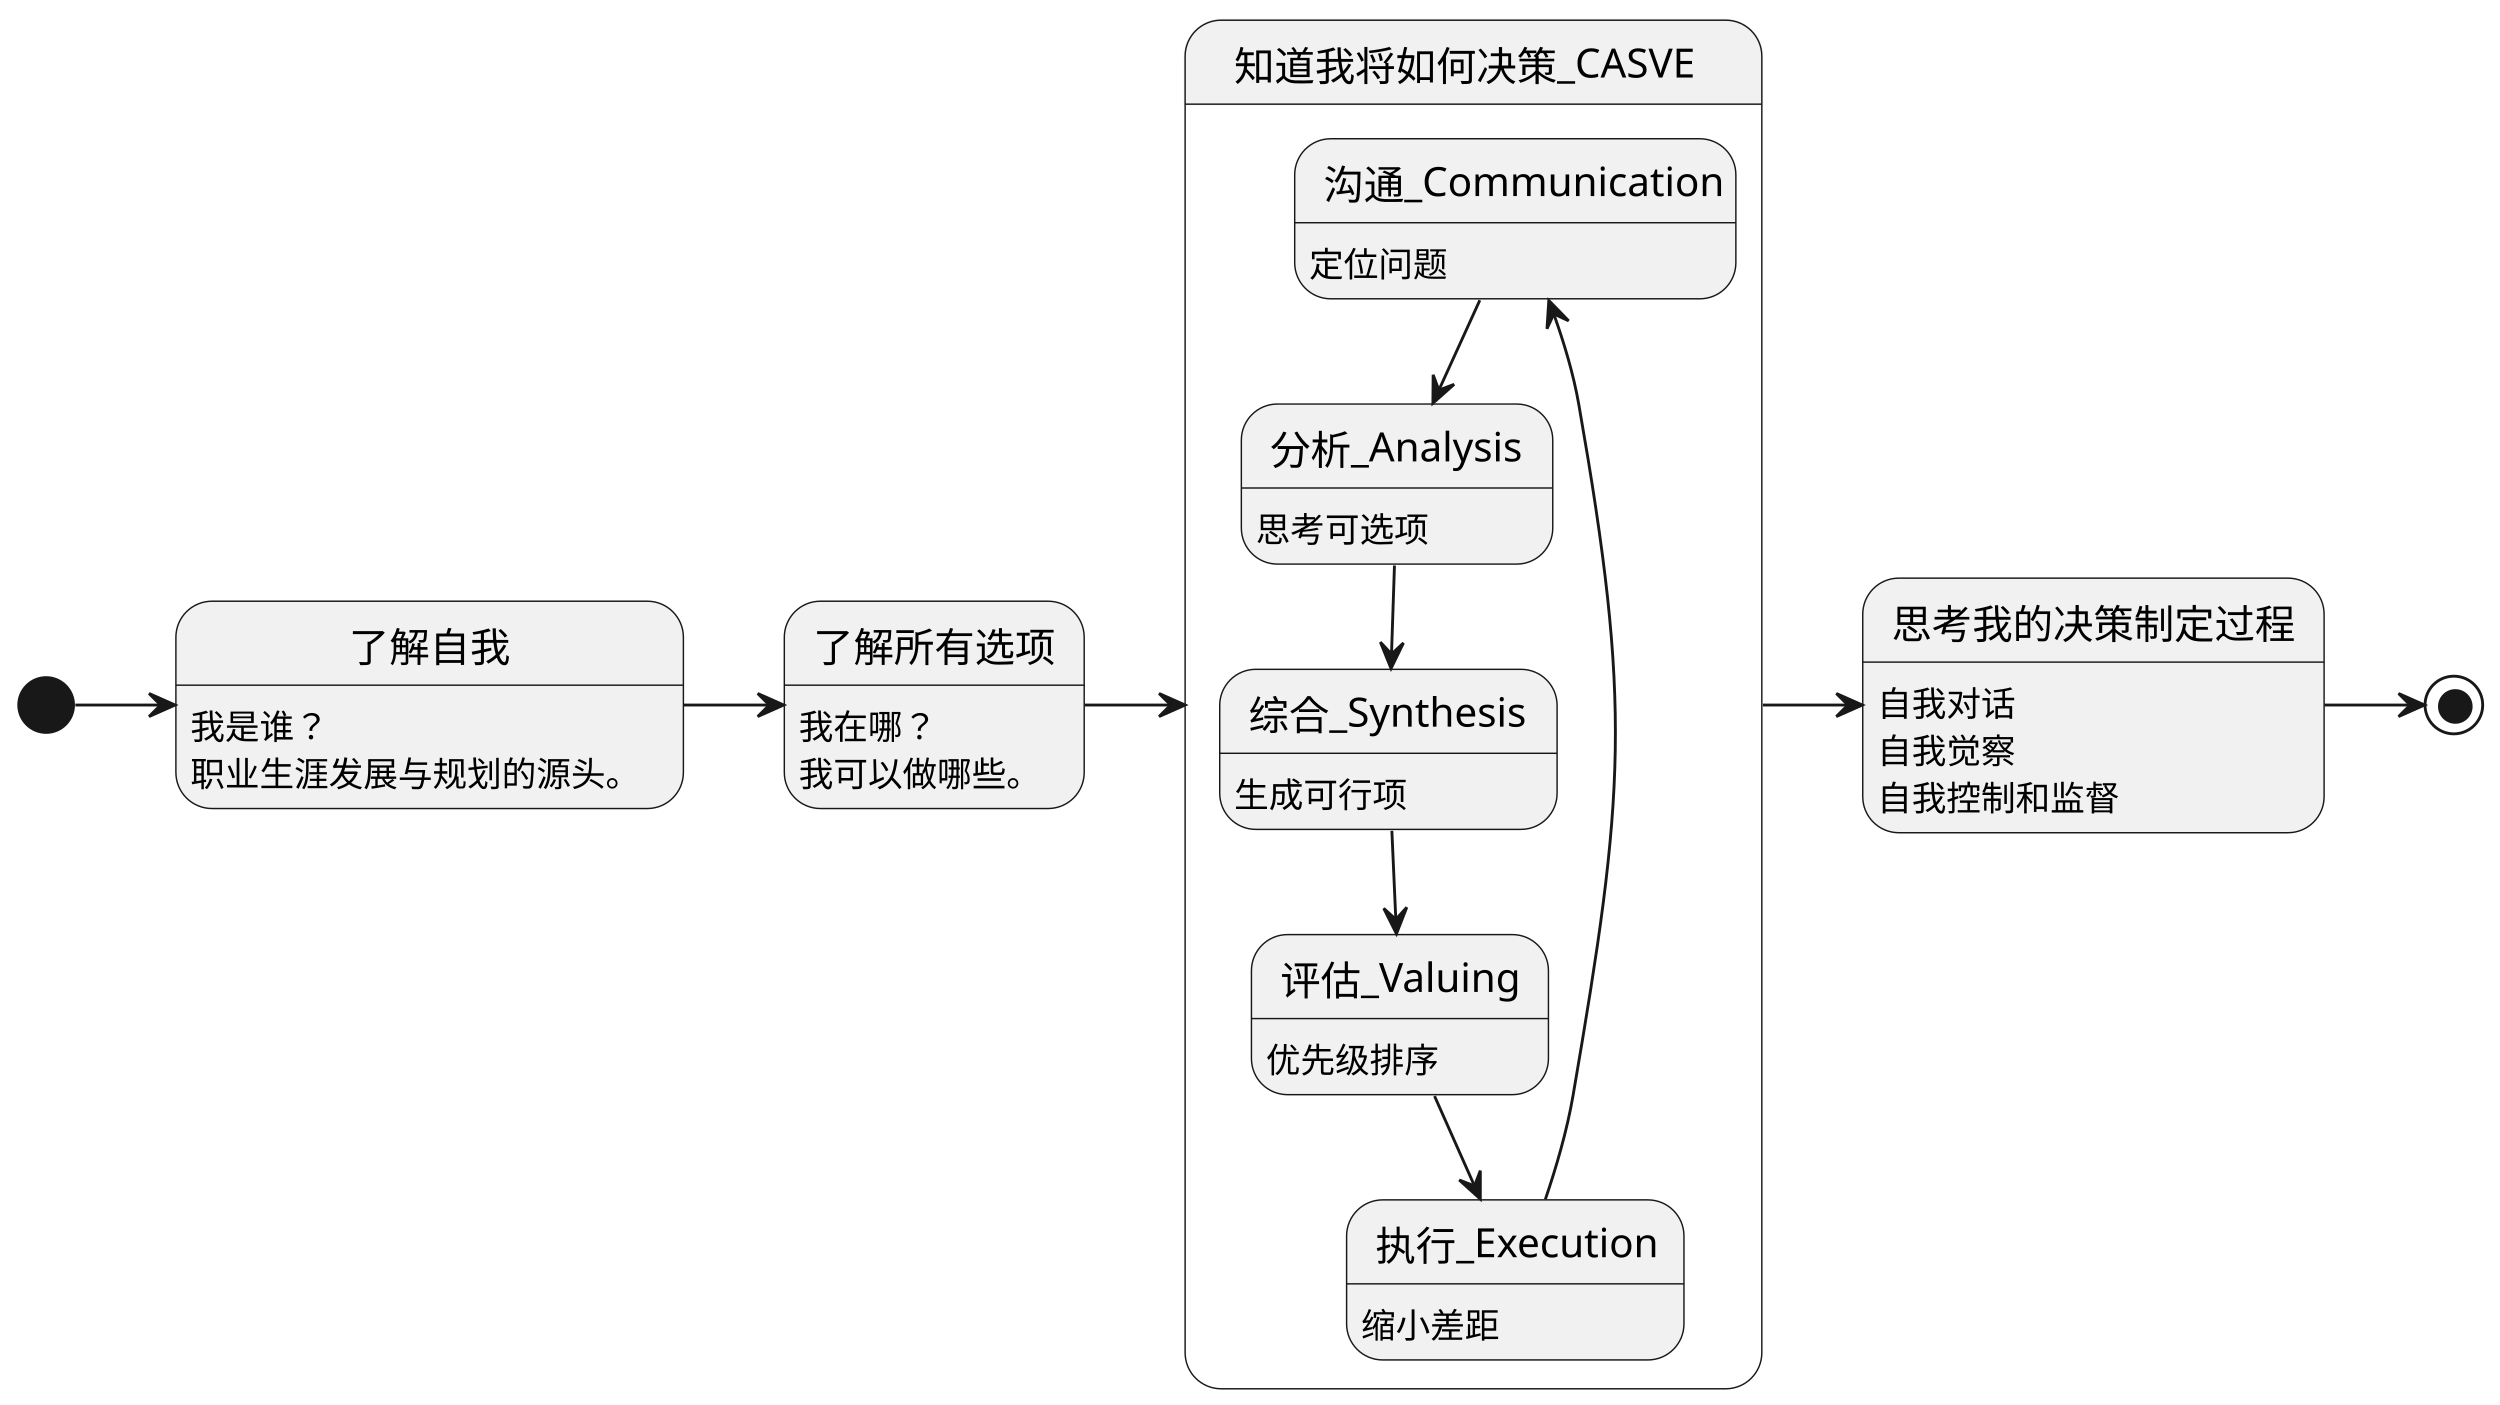
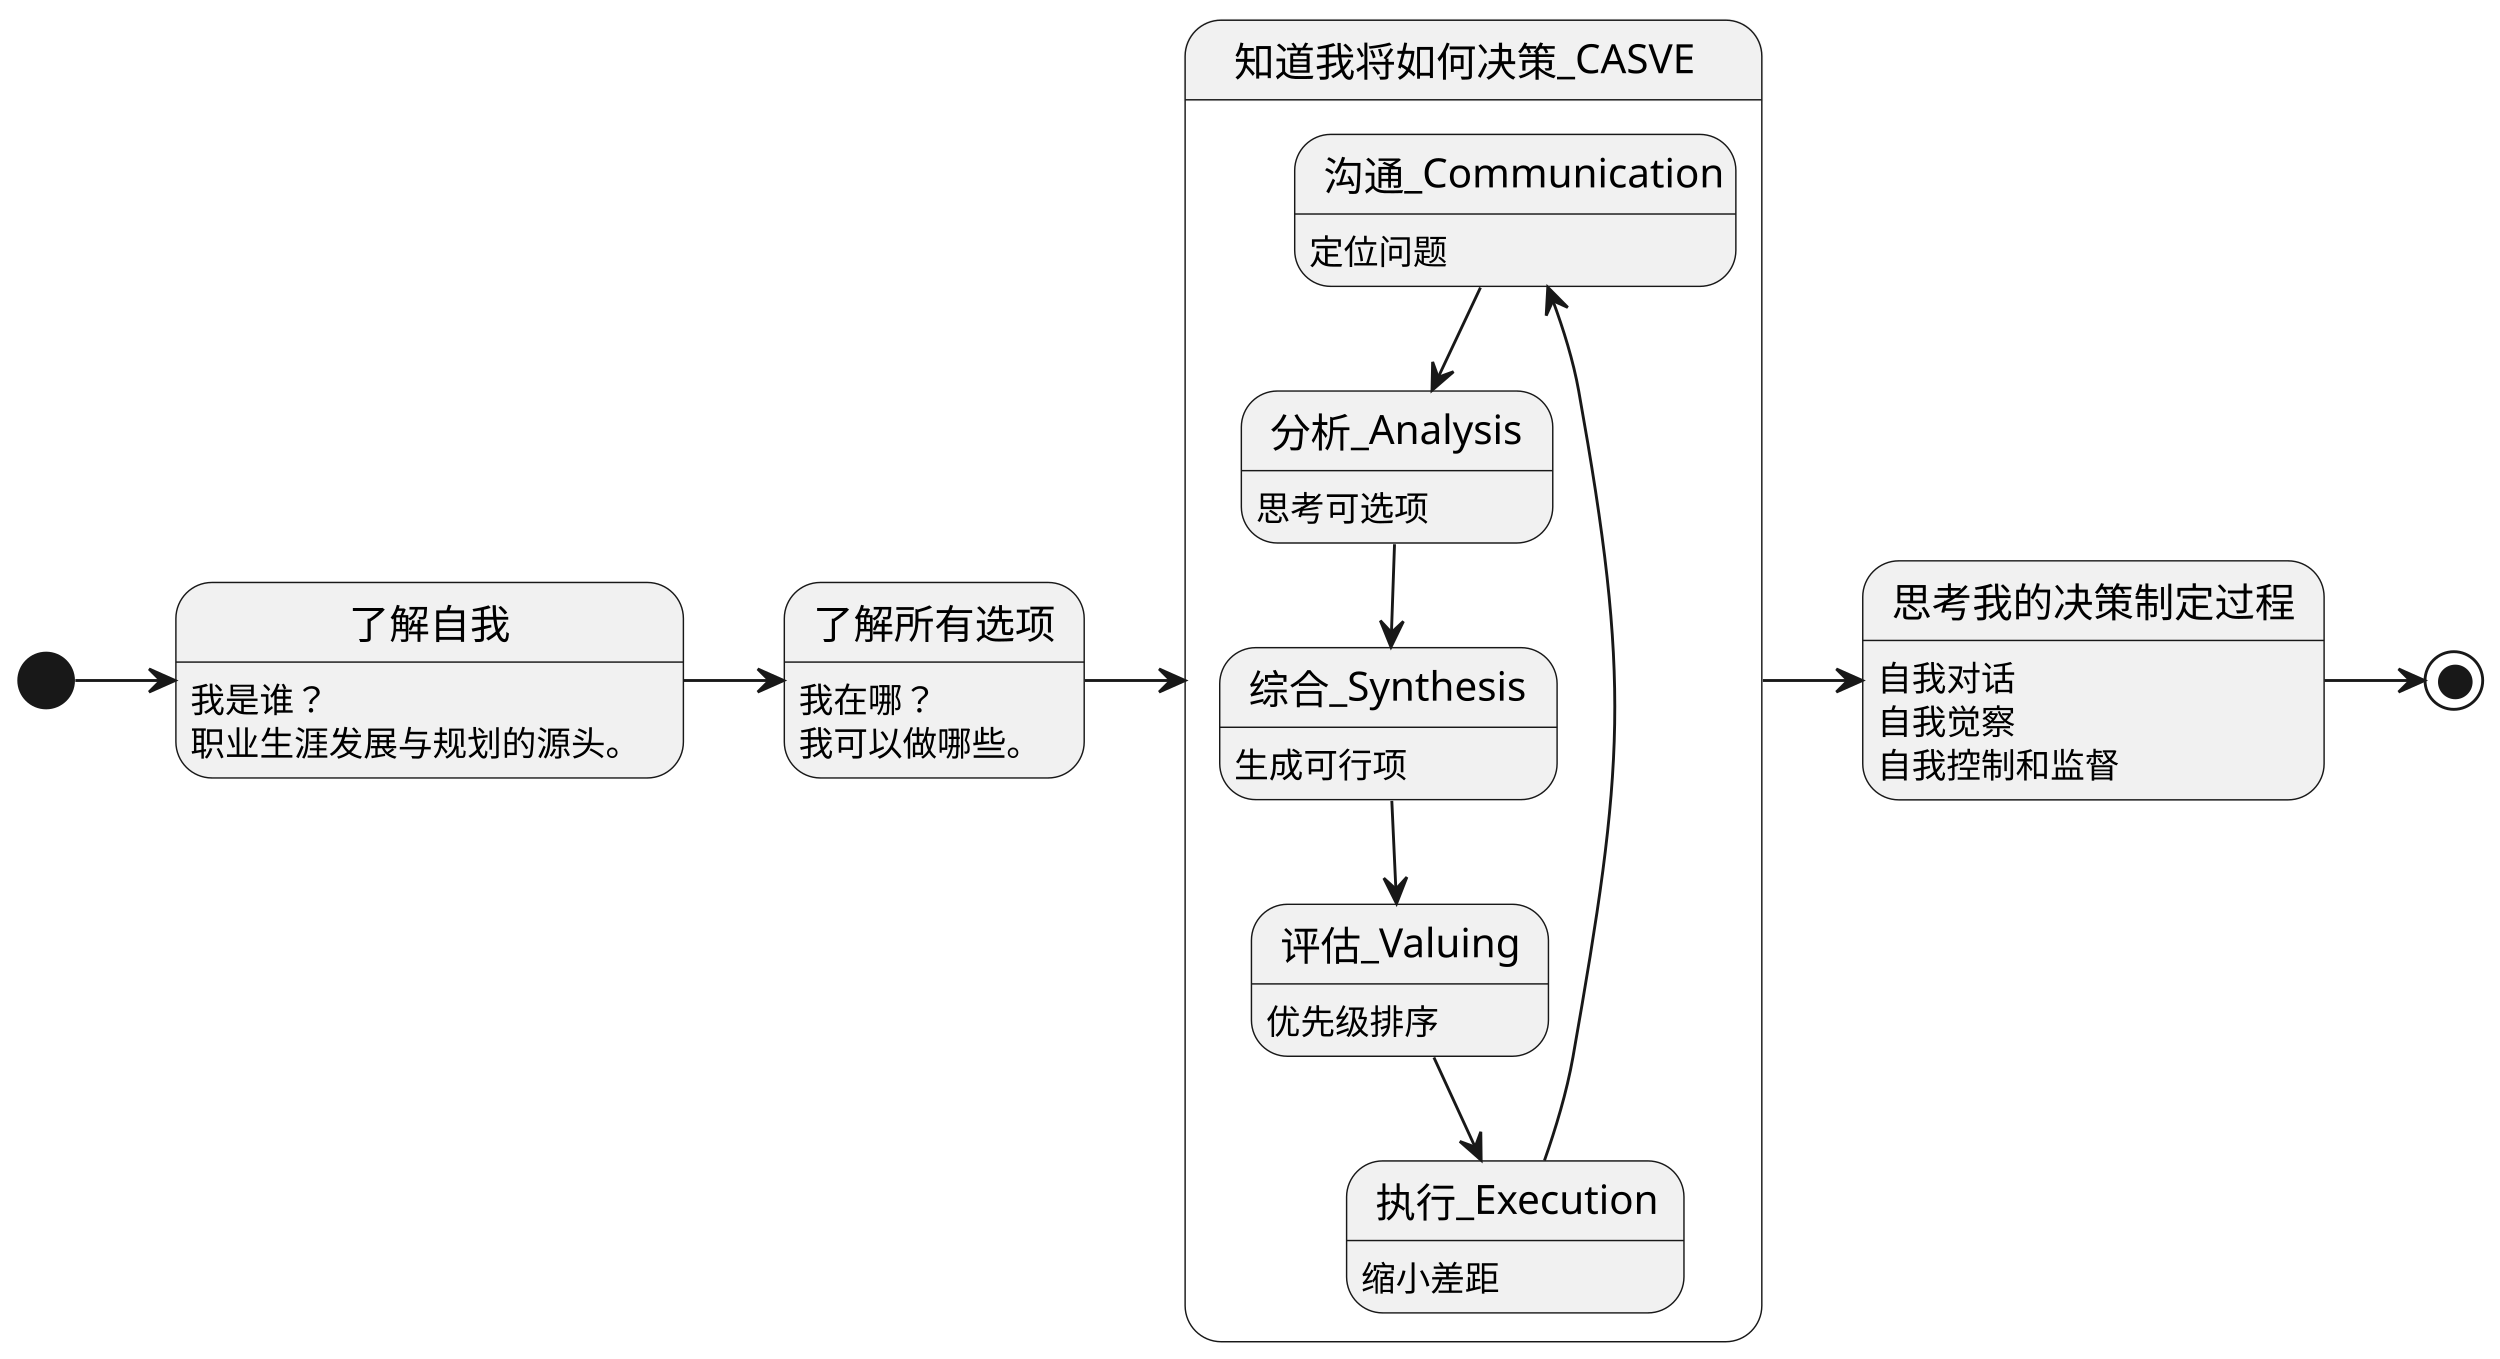
- <svg xmlns="http://www.w3.org/2000/svg" contentStyleType="text/css" height="487px" preserveAspectRatio="none" style="width:867px;height:487px;background:#FFFFFF;" version="1.1" viewBox="0 0 867 487" width="867px" zoomAndPan="magnify">
+ <svg xmlns="http://www.w3.org/2000/svg" contentStyleType="text/css" height="471px" preserveAspectRatio="none" style="width:867px;height:471px;background:#FFFFFF;" version="1.1" viewBox="0 0 867 471" width="867px" zoomAndPan="magnify">
  <defs />
  <g>
-     <ellipse cx="16" cy="244.5" fill="#181818" rx="10" ry="10" style="stroke:none;stroke-width:1.0;" />
+     <ellipse cx="16" cy="236" fill="#181818" rx="10" ry="10" style="stroke:none;stroke-width:1.0;" />
    <g id="了解自我">
-       <rect fill="#F1F1F1" height="71.897" rx="12.5" ry="12.5" style="stroke:#181818;stroke-width:0.5;" width="176" x="61" y="208.5" />
-       <line style="stroke:#181818;stroke-width:0.5;" x1="61" x2="237" y1="237.62" y2="237.62" />
-       <text fill="#000000" font-family="sans-serif" font-size="14" lengthAdjust="spacing" textLength="56" x="121" y="229.544">了解自我</text>
-       <text fill="#000000" font-family="sans-serif" font-size="12" lengthAdjust="spacing" textLength="48" x="66" y="256.372">我是谁？</text>
-       <text fill="#000000" font-family="sans-serif" font-size="12" lengthAdjust="spacing" textLength="156" x="66" y="272.761">职业生涯发展与规划的源头。</text>
+       <rect fill="#F1F1F1" height="67.797" rx="12.5" ry="12.5" style="stroke:#181818;stroke-width:0.5;" width="176" x="61" y="202" />
+       <line style="stroke:#181818;stroke-width:0.5;" x1="61" x2="237" y1="229.609" y2="229.609" />
+       <text fill="#000000" font-family="sans-serif" font-size="14" lengthAdjust="spacing" textLength="56" x="121" y="221.533">了解自我</text>
+       <text fill="#000000" font-family="sans-serif" font-size="12" lengthAdjust="spacing" textLength="48" x="66" y="247.066">我是谁？</text>
+       <text fill="#000000" font-family="sans-serif" font-size="12" lengthAdjust="spacing" textLength="156" x="66" y="262.16">职业生涯发展与规划的源头。</text>
    </g>
    <g id="了解所有选项">
-       <rect fill="#F1F1F1" height="71.897" rx="12.5" ry="12.5" style="stroke:#181818;stroke-width:0.5;" width="104" x="272" y="208.5" />
-       <line style="stroke:#181818;stroke-width:0.5;" x1="272" x2="376" y1="237.62" y2="237.62" />
-       <text fill="#000000" font-family="sans-serif" font-size="14" lengthAdjust="spacing" textLength="84" x="282" y="229.544">了解所有选项</text>
-       <text fill="#000000" font-family="sans-serif" font-size="12" lengthAdjust="spacing" textLength="48" x="277" y="256.372">我在哪？</text>
-       <text fill="#000000" font-family="sans-serif" font-size="12" lengthAdjust="spacing" textLength="84" x="277" y="272.761">我可以做哪些。</text>
+       <rect fill="#F1F1F1" height="67.797" rx="12.5" ry="12.5" style="stroke:#181818;stroke-width:0.5;" width="104" x="272" y="202" />
+       <line style="stroke:#181818;stroke-width:0.5;" x1="272" x2="376" y1="229.609" y2="229.609" />
+       <text fill="#000000" font-family="sans-serif" font-size="14" lengthAdjust="spacing" textLength="84" x="282" y="221.533">了解所有选项</text>
+       <text fill="#000000" font-family="sans-serif" font-size="12" lengthAdjust="spacing" textLength="48" x="277" y="247.066">我在哪？</text>
+       <text fill="#000000" font-family="sans-serif" font-size="12" lengthAdjust="spacing" textLength="84" x="277" y="262.16">我可以做哪些。</text>
    </g>
-     <path d="M423.5,7 L598.5,7 A12.5,12.5 0 0 1 611,19.5 L611,36.12 L411,36.12 L411,19.5 A12.5,12.5 0 0 1 423.5,7 " fill="#F1F1F1" style="stroke:#F1F1F1;stroke-width:1.0;" />
-     <rect fill="none" height="474.629" rx="12.5" ry="12.5" style="stroke:#181818;stroke-width:0.5;" width="200" x="411" y="7" />
-     <line style="stroke:#181818;stroke-width:0.5;" x1="411" x2="611" y1="36.12" y2="36.12" />
-     <text fill="#000000" font-family="sans-serif" font-size="14" lengthAdjust="spacing" textLength="166" x="428" y="28.044">知道我将如何决策_CASVE</text>
+     <path d="M423.5,7 L598.5,7 A12.5,12.5 0 0 1 611,19.5 L611,34.609 L411,34.609 L411,19.5 A12.5,12.5 0 0 1 423.5,7 " fill="#F1F1F1" style="stroke:#F1F1F1;stroke-width:1.0;" />
+     <rect fill="none" height="458.312" rx="12.5" ry="12.5" style="stroke:#181818;stroke-width:0.5;" width="200" x="411" y="7" />
+     <line style="stroke:#181818;stroke-width:0.5;" x1="411" x2="611" y1="34.609" y2="34.609" />
+     <text fill="#000000" font-family="sans-serif" font-size="14" lengthAdjust="spacing" textLength="166" x="428" y="26.533">知道我将如何决策_CASVE</text>
    <g id="知道我将如何决策_CASVE.沟通_Communication">
-       <rect fill="#F1F1F1" height="55.509" rx="12.5" ry="12.5" style="stroke:#181818;stroke-width:0.5;" width="153" x="449" y="48.12" />
-       <line style="stroke:#181818;stroke-width:0.5;" x1="449" x2="602" y1="77.24" y2="77.24" />
-       <text fill="#000000" font-family="sans-serif" font-size="14" lengthAdjust="spacing" textLength="133" x="459" y="69.164">沟通_Communication</text>
-       <text fill="#000000" font-family="sans-serif" font-size="12" lengthAdjust="spacing" textLength="48" x="454" y="95.992">定位问题</text>
+       <rect fill="#F1F1F1" height="52.703" rx="12.5" ry="12.5" style="stroke:#181818;stroke-width:0.5;" width="153" x="449" y="46.609" />
+       <line style="stroke:#181818;stroke-width:0.5;" x1="449" x2="602" y1="74.219" y2="74.219" />
+       <text fill="#000000" font-family="sans-serif" font-size="14" lengthAdjust="spacing" textLength="133" x="459" y="66.143">沟通_Communication</text>
+       <text fill="#000000" font-family="sans-serif" font-size="12" lengthAdjust="spacing" textLength="48" x="454" y="91.676">定位问题</text>
    </g>
    <g id="知道我将如何决策_CASVE.分析_Analysis">
-       <rect fill="#F1F1F1" height="55.509" rx="12.5" ry="12.5" style="stroke:#181818;stroke-width:0.5;" width="108" x="430.5" y="140.12" />
-       <line style="stroke:#181818;stroke-width:0.5;" x1="430.5" x2="538.5" y1="169.24" y2="169.24" />
-       <text fill="#000000" font-family="sans-serif" font-size="14" lengthAdjust="spacing" textLength="88" x="440.5" y="161.164">分析_Analysis</text>
-       <text fill="#000000" font-family="sans-serif" font-size="12" lengthAdjust="spacing" textLength="60" x="435.5" y="187.992">思考可选项</text>
+       <rect fill="#F1F1F1" height="52.703" rx="12.5" ry="12.5" style="stroke:#181818;stroke-width:0.5;" width="108" x="430.5" y="135.609" />
+       <line style="stroke:#181818;stroke-width:0.5;" x1="430.5" x2="538.5" y1="163.219" y2="163.219" />
+       <text fill="#000000" font-family="sans-serif" font-size="14" lengthAdjust="spacing" textLength="88" x="440.5" y="155.143">分析_Analysis</text>
+       <text fill="#000000" font-family="sans-serif" font-size="12" lengthAdjust="spacing" textLength="60" x="435.5" y="180.676">思考可选项</text>
    </g>
    <g id="知道我将如何决策_CASVE.综合_Synthesis">
-       <rect fill="#F1F1F1" height="55.509" rx="12.5" ry="12.5" style="stroke:#181818;stroke-width:0.5;" width="117" x="423" y="232.12" />
-       <line style="stroke:#181818;stroke-width:0.5;" x1="423" x2="540" y1="261.24" y2="261.24" />
-       <text fill="#000000" font-family="sans-serif" font-size="14" lengthAdjust="spacing" textLength="97" x="433" y="253.164">综合_Synthesis</text>
-       <text fill="#000000" font-family="sans-serif" font-size="12" lengthAdjust="spacing" textLength="60" x="428" y="279.992">生成可行项</text>
+       <rect fill="#F1F1F1" height="52.703" rx="12.5" ry="12.5" style="stroke:#181818;stroke-width:0.5;" width="117" x="423" y="224.609" />
+       <line style="stroke:#181818;stroke-width:0.5;" x1="423" x2="540" y1="252.219" y2="252.219" />
+       <text fill="#000000" font-family="sans-serif" font-size="14" lengthAdjust="spacing" textLength="97" x="433" y="244.143">综合_Synthesis</text>
+       <text fill="#000000" font-family="sans-serif" font-size="12" lengthAdjust="spacing" textLength="60" x="428" y="269.676">生成可行项</text>
    </g>
    <g id="知道我将如何决策_CASVE.评估_Valuing">
-       <rect fill="#F1F1F1" height="55.509" rx="12.5" ry="12.5" style="stroke:#181818;stroke-width:0.5;" width="103" x="434" y="324.12" />
-       <line style="stroke:#181818;stroke-width:0.5;" x1="434" x2="537" y1="353.24" y2="353.24" />
-       <text fill="#000000" font-family="sans-serif" font-size="14" lengthAdjust="spacing" textLength="83" x="444" y="345.164">评估_Valuing</text>
-       <text fill="#000000" font-family="sans-serif" font-size="12" lengthAdjust="spacing" textLength="60" x="439" y="371.992">优先级排序</text>
+       <rect fill="#F1F1F1" height="52.703" rx="12.5" ry="12.5" style="stroke:#181818;stroke-width:0.5;" width="103" x="434" y="313.609" />
+       <line style="stroke:#181818;stroke-width:0.5;" x1="434" x2="537" y1="341.219" y2="341.219" />
+       <text fill="#000000" font-family="sans-serif" font-size="14" lengthAdjust="spacing" textLength="83" x="444" y="333.143">评估_Valuing</text>
+       <text fill="#000000" font-family="sans-serif" font-size="12" lengthAdjust="spacing" textLength="60" x="439" y="358.676">优先级排序</text>
    </g>
    <g id="知道我将如何决策_CASVE.执行_Execution">
-       <rect fill="#F1F1F1" height="55.509" rx="12.5" ry="12.5" style="stroke:#181818;stroke-width:0.5;" width="117" x="467" y="416.12" />
-       <line style="stroke:#181818;stroke-width:0.5;" x1="467" x2="584" y1="445.24" y2="445.24" />
-       <text fill="#000000" font-family="sans-serif" font-size="14" lengthAdjust="spacing" textLength="97" x="477" y="437.164">执行_Execution</text>
-       <text fill="#000000" font-family="sans-serif" font-size="12" lengthAdjust="spacing" textLength="48" x="472" y="463.992">缩小差距</text>
+       <rect fill="#F1F1F1" height="52.703" rx="12.5" ry="12.5" style="stroke:#181818;stroke-width:0.5;" width="117" x="467" y="402.609" />
+       <line style="stroke:#181818;stroke-width:0.5;" x1="467" x2="584" y1="430.219" y2="430.219" />
+       <text fill="#000000" font-family="sans-serif" font-size="14" lengthAdjust="spacing" textLength="97" x="477" y="422.143">执行_Execution</text>
+       <text fill="#000000" font-family="sans-serif" font-size="12" lengthAdjust="spacing" textLength="48" x="472" y="447.676">缩小差距</text>
    </g>
    <g id="link_沟通_Communication_分析_Analysis">
-       <path d="M513.2,104.12 C508.74,113.91 503.66,125.06 499.03,135.23 " fill="none" id="沟通_Communication-to-分析_Analysis" style="stroke:#181818;stroke-width:1.0;" />
-       <polygon fill="#181818" points="496.93,139.83,504.296,133.292,498.999,135.278,497.013,129.982,496.93,139.83" style="stroke:#181818;stroke-width:1.0;" />
+       <path d="M513.42,99.739 C508.83,109.479 503.56,120.659 498.79,130.789 " fill="none" id="沟通_Communication-to-分析_Analysis" style="stroke:#181818;stroke-width:1.0;" />
+       <polygon fill="#181818" points="496.63,135.359,504.079,128.916,498.757,130.834,496.838,125.513,496.63,135.359" style="stroke:#181818;stroke-width:1.0;" />
    </g>
    <g id="link_分析_Analysis_综合_Synthesis">
-       <path d="M483.6,196.12 C483.28,205.73 482.92,216.66 482.58,226.68 " fill="none" id="分析_Analysis-to-综合_Synthesis" style="stroke:#181818;stroke-width:1.0;" />
-       <polygon fill="#181818" points="482.41,231.83,486.716,222.972,482.581,226.833,478.721,222.698,482.41,231.83" style="stroke:#181818;stroke-width:1.0;" />
+       <path d="M483.62,188.739 C483.29,198.299 482.91,209.259 482.56,219.239 " fill="none" id="分析_Analysis-to-综合_Synthesis" style="stroke:#181818;stroke-width:1.0;" />
+       <polygon fill="#181818" points="482.39,224.359,486.696,215.502,482.561,219.362,478.701,215.228,482.39,224.359" style="stroke:#181818;stroke-width:1.0;" />
    </g>
    <g id="link_综合_Synthesis_评估_Valuing">
-       <path d="M482.7,288.12 C483.13,297.73 483.61,308.66 484.06,318.68 " fill="none" id="综合_Synthesis-to-评估_Valuing" style="stroke:#181818;stroke-width:1.0;" />
-       <polygon fill="#181818" points="484.29,323.83,487.874,314.656,484.061,318.835,479.882,315.023,484.29,323.83" style="stroke:#181818;stroke-width:1.0;" />
+       <path d="M482.68,277.739 C483.12,287.299 483.62,298.259 484.08,308.239 " fill="none" id="综合_Synthesis-to-评估_Valuing" style="stroke:#181818;stroke-width:1.0;" />
+       <polygon fill="#181818" points="484.32,313.359,487.904,304.186,484.091,308.365,479.912,304.552,484.32,313.359" style="stroke:#181818;stroke-width:1.0;" />
    </g>
    <g id="link_评估_Valuing_执行_Execution">
-       <path d="M497.5,380.12 C501.85,389.91 506.81,401.06 511.33,411.23 " fill="none" id="评估_Valuing-to-执行_Execution" style="stroke:#181818;stroke-width:1.0;" />
-       <polygon fill="#181818" points="513.37,415.83,513.376,405.981,511.342,411.26,506.063,409.226,513.37,415.83" style="stroke:#181818;stroke-width:1.0;" />
+       <path d="M497.28,366.739 C501.76,376.479 506.9,387.659 511.56,397.789 " fill="none" id="评估_Valuing-to-执行_Execution" style="stroke:#181818;stroke-width:1.0;" />
+       <polygon fill="#181818" points="513.66,402.359,513.54,392.511,511.574,397.815,506.27,395.849,513.66,402.359" style="stroke:#181818;stroke-width:1.0;" />
    </g>
    <g id="link_执行_Execution_沟通_Communication">
-       <path d="M535.93,415.93 C539.66,404.97 543.44,392.11 545.5,380.12 C563.55,274.99 565.91,245.19 547.5,140.12 C545.68,129.72 542.37,118.75 538.86,108.93 " fill="none" id="执行_Execution-to-沟通_Communication" style="stroke:#181818;stroke-width:1.0;" />
-       <polygon fill="#181818" points="537.13,104.2,536.492,114.028,538.861,108.891,543.998,111.26,537.13,104.2" style="stroke:#181818;stroke-width:1.0;" />
+       <path d="M535.61,402.489 C539.44,391.599 543.38,378.659 545.5,366.609 C563.28,265.489 565.62,236.669 547.5,135.609 C545.63,125.149 542.18,114.119 538.56,104.319 " fill="none" id="执行_Execution-to-沟通_Communication" style="stroke:#181818;stroke-width:1.0;" />
+       <polygon fill="#181818" points="536.77,99.619,536.221,109.453,538.543,104.294,543.701,106.616,536.77,99.619" style="stroke:#181818;stroke-width:1.0;" />
    </g>
    <g id="思考我的决策制定过程">
-       <rect fill="#F1F1F1" height="88.286" rx="12.5" ry="12.5" style="stroke:#181818;stroke-width:0.5;" width="160" x="646" y="200.5" />
-       <line style="stroke:#181818;stroke-width:0.5;" x1="646" x2="806" y1="229.62" y2="229.62" />
-       <text fill="#000000" font-family="sans-serif" font-size="14" lengthAdjust="spacing" textLength="140" x="656" y="221.544">思考我的决策制定过程</text>
-       <text fill="#000000" font-family="sans-serif" font-size="12" lengthAdjust="spacing" textLength="48" x="651" y="248.372">自我对话</text>
-       <text fill="#000000" font-family="sans-serif" font-size="12" lengthAdjust="spacing" textLength="48" x="651" y="264.761">自我觉察</text>
-       <text fill="#000000" font-family="sans-serif" font-size="12" lengthAdjust="spacing" textLength="84" x="651" y="281.149">自我控制和监督</text>
+       <rect fill="#F1F1F1" height="82.891" rx="12.5" ry="12.5" style="stroke:#181818;stroke-width:0.5;" width="160" x="646" y="194.5" />
+       <line style="stroke:#181818;stroke-width:0.5;" x1="646" x2="806" y1="222.109" y2="222.109" />
+       <text fill="#000000" font-family="sans-serif" font-size="14" lengthAdjust="spacing" textLength="140" x="656" y="214.033">思考我的决策制定过程</text>
+       <text fill="#000000" font-family="sans-serif" font-size="12" lengthAdjust="spacing" textLength="48" x="651" y="239.566">自我对话</text>
+       <text fill="#000000" font-family="sans-serif" font-size="12" lengthAdjust="spacing" textLength="48" x="651" y="254.66">自我觉察</text>
+       <text fill="#000000" font-family="sans-serif" font-size="12" lengthAdjust="spacing" textLength="84" x="651" y="269.754">自我控制和监督</text>
    </g>
-     <ellipse cx="851" cy="244.5" fill="none" rx="10" ry="10" style="stroke:#181818;stroke-width:1.0;" />
-     <ellipse cx="851.5" cy="245" fill="#181818" rx="6" ry="6" style="stroke:none;stroke-width:1.0;" />
+     <ellipse cx="851" cy="236" fill="none" rx="10" ry="10" style="stroke:#181818;stroke-width:1.0;" />
+     <ellipse cx="851.5" cy="236.5" fill="#181818" rx="6" ry="6" style="stroke:none;stroke-width:1.0;" />
    <g id="link_*start*_了解自我">
-       <path d="M26.13,244.5 C35.94,244.5 45.75,244.5 55.56,244.5 " fill="none" id="*start*-to-了解自我" style="stroke:#181818;stroke-width:1.0;" />
-       <polygon fill="#181818" points="60.69,244.5,51.69,240.5,55.69,244.5,51.69,248.5,60.69,244.5" style="stroke:#181818;stroke-width:1.0;" />
+       <path d="M26.13,236 C35.94,236 45.75,236 55.56,236 " fill="none" id="*start*-to-了解自我" style="stroke:#181818;stroke-width:1.0;" />
+       <polygon fill="#181818" points="60.69,236,51.69,232,55.69,236,51.69,240,60.69,236" style="stroke:#181818;stroke-width:1.0;" />
    </g>
    <g id="link_了解自我_了解所有选项">
-       <path d="M237.18,244.5 C247,244.5 256.82,244.5 266.64,244.5 " fill="none" id="了解自我-to-了解所有选项" style="stroke:#181818;stroke-width:1.0;" />
-       <polygon fill="#181818" points="271.77,244.5,262.77,240.5,266.77,244.5,262.77,248.5,271.77,244.5" style="stroke:#181818;stroke-width:1.0;" />
+       <path d="M237.18,236 C247,236 256.82,236 266.64,236 " fill="none" id="了解自我-to-了解所有选项" style="stroke:#181818;stroke-width:1.0;" />
+       <polygon fill="#181818" points="271.77,236,262.77,232,266.77,236,262.77,240,271.77,236" style="stroke:#181818;stroke-width:1.0;" />
    </g>
    <g id="link_了解所有选项_知道我将如何决策_CASVE">
-       <path d="M376.23,244.5 C386.09,244.5 395.95,244.5 405.82,244.5 " fill="none" id="了解所有选项-to-知道我将如何决策_CASVE" style="stroke:#181818;stroke-width:1.0;" />
-       <polygon fill="#181818" points="410.97,244.5,401.97,240.5,405.97,244.5,401.97,248.5,410.97,244.5" style="stroke:#181818;stroke-width:1.0;" />
+       <path d="M376.23,236 C386.09,236 395.95,236 405.82,236 " fill="none" id="了解所有选项-to-知道我将如何决策_CASVE" style="stroke:#181818;stroke-width:1.0;" />
+       <polygon fill="#181818" points="410.97,236,401.97,232,405.97,236,401.97,240,410.97,236" style="stroke:#181818;stroke-width:1.0;" />
    </g>
    <g id="link_知道我将如何决策_CASVE_思考我的决策制定过程">
-       <path d="M611.36,244.5 C621.15,244.5 630.94,244.5 640.72,244.5 " fill="none" id="知道我将如何决策_CASVE-to-思考我的决策制定过程" style="stroke:#181818;stroke-width:1.0;" />
-       <polygon fill="#181818" points="645.84,244.5,636.84,240.5,640.84,244.5,636.84,248.5,645.84,244.5" style="stroke:#181818;stroke-width:1.0;" />
+       <path d="M611.36,236 C621.15,236 630.94,236 640.72,236 " fill="none" id="知道我将如何决策_CASVE-to-思考我的决策制定过程" style="stroke:#181818;stroke-width:1.0;" />
+       <polygon fill="#181818" points="645.84,236,636.84,232,640.84,236,636.84,240,645.84,236" style="stroke:#181818;stroke-width:1.0;" />
    </g>
    <g id="link_思考我的决策制定过程_*end*">
-       <path d="M806.08,244.5 C815.94,244.5 825.8,244.5 835.67,244.5 " fill="none" id="思考我的决策制定过程-to-*end*" style="stroke:#181818;stroke-width:1.0;" />
-       <polygon fill="#181818" points="840.82,244.5,831.82,240.5,835.82,244.5,831.82,248.5,840.82,244.5" style="stroke:#181818;stroke-width:1.0;" />
+       <path d="M806.08,236 C815.94,236 825.8,236 835.67,236 " fill="none" id="思考我的决策制定过程-to-*end*" style="stroke:#181818;stroke-width:1.0;" />
+       <polygon fill="#181818" points="840.82,236,831.82,232,835.82,236,831.82,240,840.82,236" style="stroke:#181818;stroke-width:1.0;" />
    </g>
  </g>
</svg>
